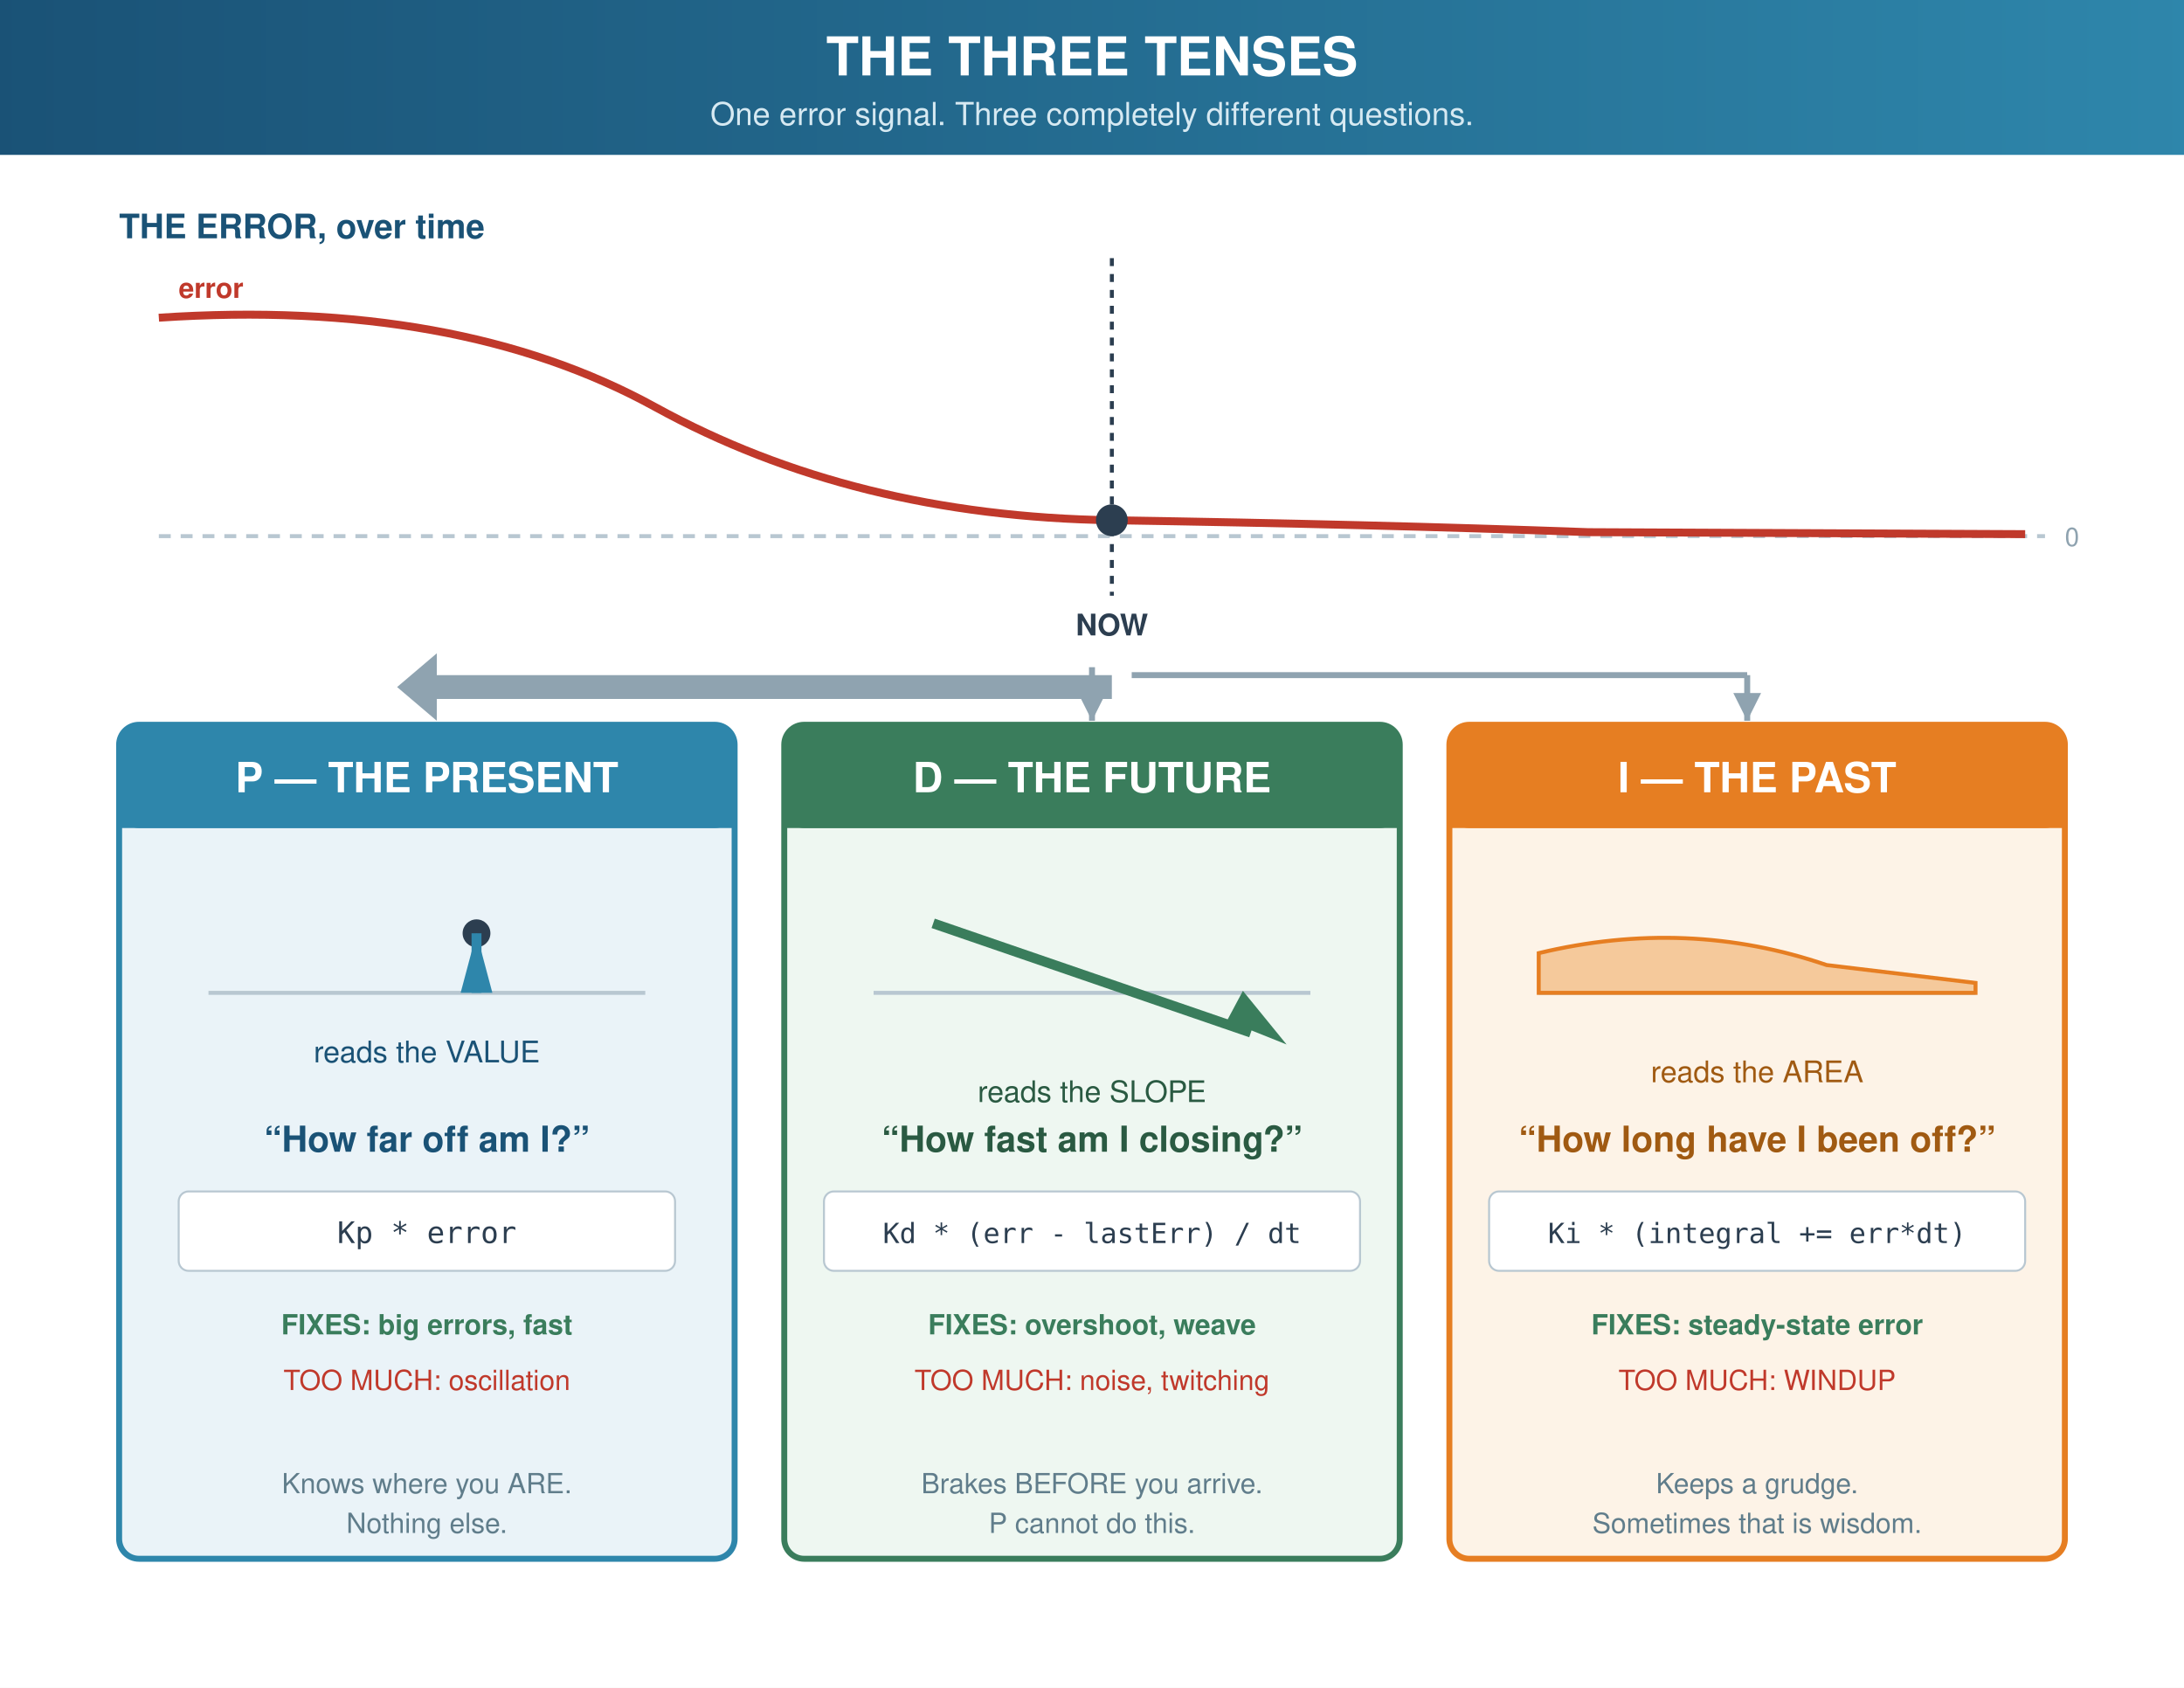
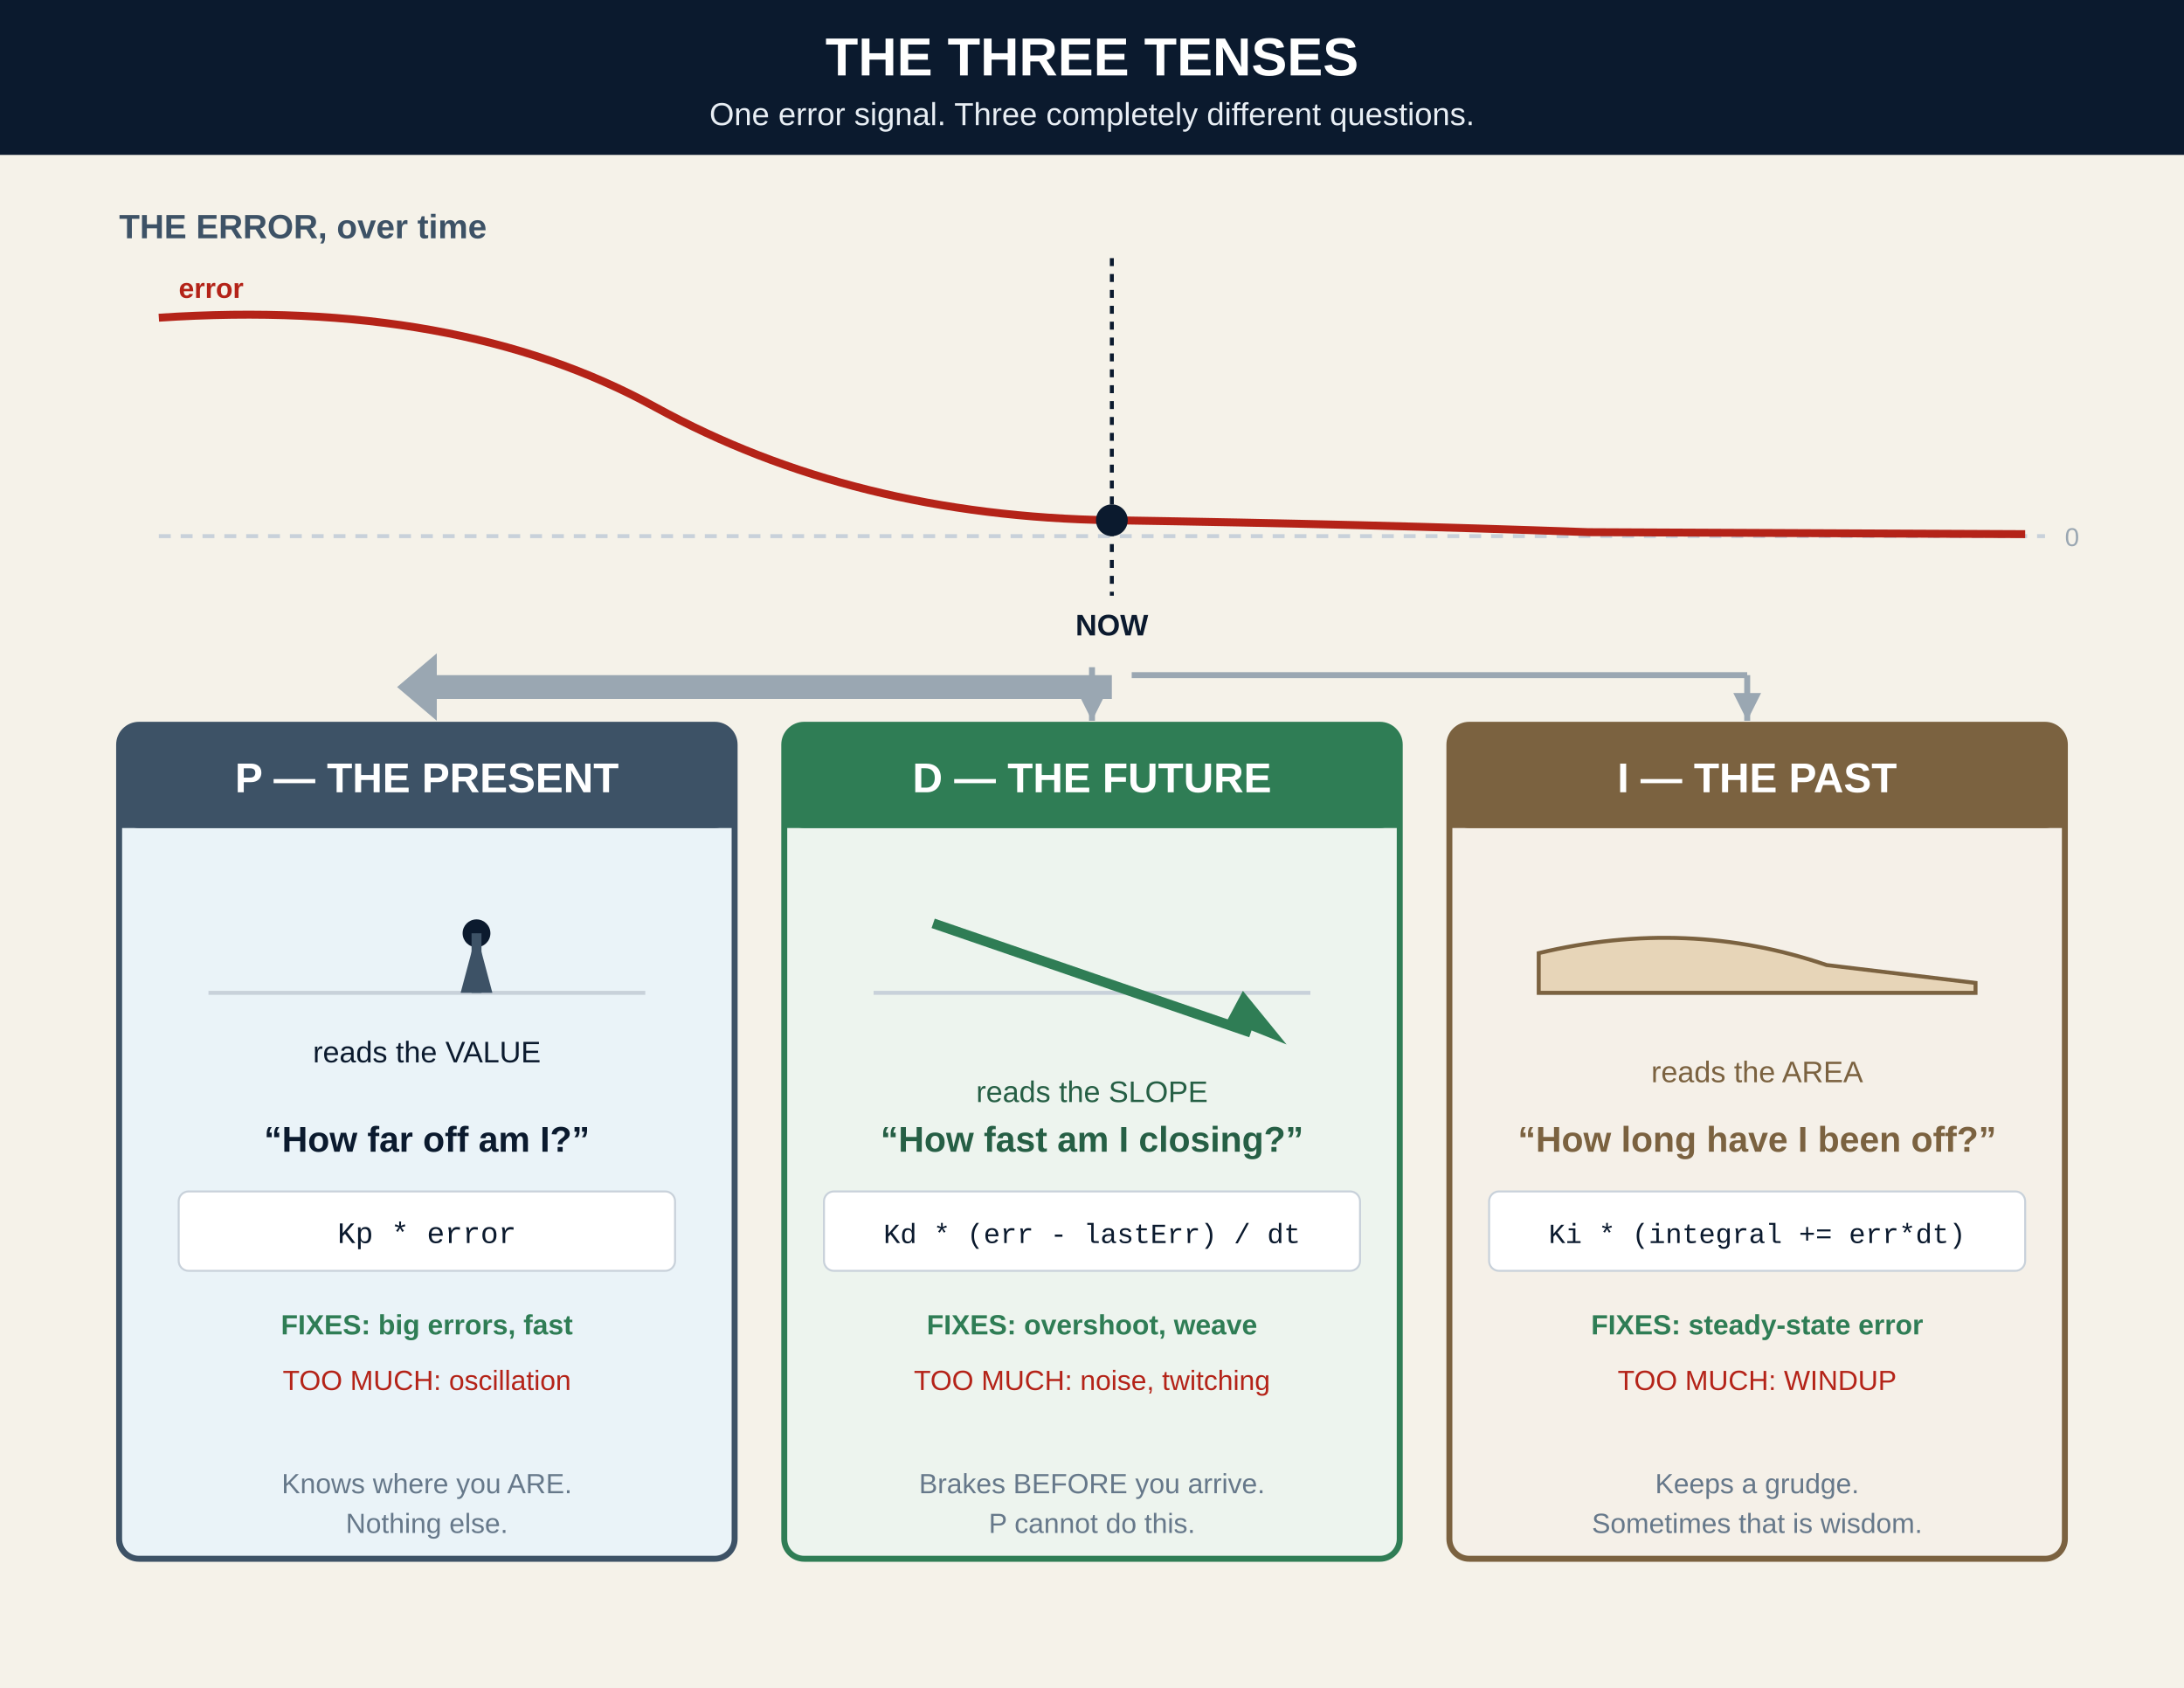
- <svg xmlns="http://www.w3.org/2000/svg" viewBox="0 0 1100 850" font-family="Helvetica, Arial, sans-serif">
+ <svg xmlns="http://www.w3.org/2000/svg" viewBox="0 0 1100 850" font-family="Arial, Helvetica, sans-serif" width="1100" height="850">
  <defs>
-     <linearGradient id="band" x1="0" y1="0" x2="1" y2="0">
-       <stop offset="0%" stop-color="#1a5276" />
-       <stop offset="100%" stop-color="#2e86ab" />
-     </linearGradient>
-   </defs>
-   <rect width="1100" height="850" fill="#ffffff" />
-   <rect x="0" y="0" width="1100" height="78" fill="url(#band)" />
-   <text x="550" y="38" fill="#ffffff" font-size="27" font-weight="bold" text-anchor="middle">THE THREE TENSES</text>
-   <text x="550" y="63" fill="#d6e9f2" font-size="16" text-anchor="middle">One error signal. Three completely different questions.</text>
-   <text x="60" y="120" fill="#1a5276" font-size="17" font-weight="bold">THE ERROR, over time</text>
-   <line x1="80" y1="270" x2="1030" y2="270" stroke="#b8c7d1" stroke-width="2" stroke-dasharray="6,5" />
-   <text x="1040" y="275" fill="#8fa3b0" font-size="13">0</text>
-   <path d="M 80 160 Q 230 150 330 205 T 560 262 T 800 268 L 1020 269" fill="none" stroke="#c0392b" stroke-width="4" />
-   <text x="90" y="150" fill="#c0392b" font-size="14" font-weight="bold">error</text>
-   <line x1="560" y1="130" x2="560" y2="300" stroke="#2c3e50" stroke-width="2" stroke-dasharray="4,4" />
-   <circle cx="560" cy="262" r="8" fill="#2c3e50" />
-   <text x="560" y="320" fill="#2c3e50" font-size="15" font-weight="bold" text-anchor="middle">NOW</text>
-   <rect x="60" y="365" width="310" height="420" rx="10" fill="#eaf3f8" stroke="#2e86ab" stroke-width="3" />
-   <rect x="60" y="365" width="310" height="52" rx="10" fill="#2e86ab" />
-   <rect x="60" y="405" width="310" height="12" fill="#2e86ab" />
-   <text x="215" y="399" fill="#ffffff" font-size="21" font-weight="bold" text-anchor="middle">P — THE PRESENT</text>
-   <line x1="105" y1="500" x2="325" y2="500" stroke="#b8c7d1" stroke-width="2" />
-   <circle cx="240" cy="470" r="7" fill="#2c3e50" />
-   <polygon points="240,470 232,500 248,500" fill="#2e86ab" />
-   <line x1="240" y1="470" x2="240" y2="500" stroke="#2e86ab" stroke-width="5" />
-   <text x="215" y="535" fill="#1a5276" font-size="15" text-anchor="middle">reads the VALUE</text>
-   <text x="215" y="580" fill="#1a5276" font-size="18" font-weight="bold" text-anchor="middle">“How far off am I?”</text>
-   <rect x="90" y="600" width="250" height="40" rx="5" fill="#ffffff" stroke="#b8c7d1" />
-   <text x="215" y="626" fill="#2c3e50" font-size="15" font-family="Consolas, monospace" text-anchor="middle">Kp * error</text>
-   <text x="215" y="672" fill="#3a7d5c" font-size="14" text-anchor="middle" font-weight="bold">FIXES: big errors, fast</text>
-   <text x="215" y="700" fill="#c0392b" font-size="14" text-anchor="middle">TOO MUCH: oscillation</text>
-   <text x="215" y="752" fill="#607d8b" font-size="14" text-anchor="middle">Knows where you ARE.</text>
-   <text x="215" y="772" fill="#607d8b" font-size="14" text-anchor="middle">Nothing else.</text>
-   <rect x="395" y="365" width="310" height="420" rx="10" fill="#eef7f1" stroke="#3a7d5c" stroke-width="3" />
-   <rect x="395" y="365" width="310" height="52" rx="10" fill="#3a7d5c" />
-   <rect x="395" y="405" width="310" height="12" fill="#3a7d5c" />
-   <text x="550" y="399" fill="#ffffff" font-size="21" font-weight="bold" text-anchor="middle">D — THE FUTURE</text>
-   <line x1="440" y1="500" x2="660" y2="500" stroke="#b8c7d1" stroke-width="2" />
-   <line x1="470" y1="465" x2="630" y2="520" stroke="#3a7d5c" stroke-width="5" />
-   <polygon points="648,526 618,514 626,499" fill="#3a7d5c" />
-   <text x="550" y="555" fill="#2a5a42" font-size="15" text-anchor="middle">reads the SLOPE</text>
-   <text x="550" y="580" fill="#2a5a42" font-size="18" font-weight="bold" text-anchor="middle">“How fast am I closing?”</text>
-   <rect x="415" y="600" width="270" height="40" rx="5" fill="#ffffff" stroke="#b8c7d1" />
-   <text x="550" y="626" fill="#2c3e50" font-size="14" font-family="Consolas, monospace" text-anchor="middle">Kd * (err - lastErr) / dt</text>
-   <text x="550" y="672" fill="#3a7d5c" font-size="14" text-anchor="middle" font-weight="bold">FIXES: overshoot, weave</text>
-   <text x="550" y="700" fill="#c0392b" font-size="14" text-anchor="middle">TOO MUCH: noise, twitching</text>
-   <text x="550" y="752" fill="#607d8b" font-size="14" text-anchor="middle">Brakes BEFORE you arrive.</text>
-   <text x="550" y="772" fill="#607d8b" font-size="14" text-anchor="middle">P cannot do this.</text>
-   <rect x="730" y="365" width="310" height="420" rx="10" fill="#fdf3e7" stroke="#e67e22" stroke-width="3" />
-   <rect x="730" y="365" width="310" height="52" rx="10" fill="#e67e22" />
-   <rect x="730" y="405" width="310" height="12" fill="#e67e22" />
-   <text x="885" y="399" fill="#ffffff" font-size="21" font-weight="bold" text-anchor="middle">I — THE PAST</text>
-   <line x1="775" y1="500" x2="995" y2="500" stroke="#b8c7d1" stroke-width="2" />
-   <path d="M 775 500 L 775 480 Q 850 462 920 486 L 995 495 L 995 500 Z" fill="#f5c99b" stroke="#e67e22" stroke-width="2" />
-   <text x="885" y="545" fill="#a05a12" font-size="15" text-anchor="middle">reads the AREA</text>
-   <text x="885" y="580" fill="#a05a12" font-size="18" font-weight="bold" text-anchor="middle">“How long have I been off?”</text>
-   <rect x="750" y="600" width="270" height="40" rx="5" fill="#ffffff" stroke="#b8c7d1" />
-   <text x="885" y="626" fill="#2c3e50" font-size="14" font-family="Consolas, monospace" text-anchor="middle">Ki * (integral += err*dt)</text>
-   <text x="885" y="672" fill="#3a7d5c" font-size="14" text-anchor="middle" font-weight="bold">FIXES: steady-state error</text>
-   <text x="885" y="700" fill="#c0392b" font-size="14" text-anchor="middle">TOO MUCH: WINDUP</text>
-   <text x="885" y="752" fill="#607d8b" font-size="14" text-anchor="middle">Keeps a grudge.</text>
-   <text x="885" y="772" fill="#607d8b" font-size="14" text-anchor="middle">Sometimes that is wisdom.</text>
-   <polygon points="560,332 560,352 220,352 220,363 200,346 220,329 220,340 560,340" fill="#8fa3b0" />
+     </defs>
+   <rect width="1100" height="850" fill="#F5F2E9" />
+   <rect x="0" y="0" width="1100" height="78" fill="#0B1A2E" />
+   <text x="550" y="38" fill="#FFFFFF" font-size="27" font-weight="bold" text-anchor="middle" font-family="Arial, Helvetica, sans-serif">THE THREE TENSES</text>
+   <text x="550" y="63" fill="#E8EEF4" font-size="16" text-anchor="middle" font-family="Arial, Helvetica, sans-serif">One error signal. Three completely different questions.</text>
+   <text x="60" y="120" fill="#3D5266" font-size="17" font-weight="bold" font-family="Arial, Helvetica, sans-serif">THE ERROR, over time</text>
+   <line x1="80" y1="270" x2="1030" y2="270" stroke="#C8D1DA" stroke-width="2" stroke-dasharray="6,5" />
+   <text x="1040" y="275" fill="#9AA7B2" font-size="13" font-family="Arial, Helvetica, sans-serif">0</text>
+   <path d="M 80 160 Q 230 150 330 205 T 560 262 T 800 268 L 1020 269" fill="none" stroke="#B42318" stroke-width="4" />
+   <text x="90" y="150" fill="#B42318" font-size="14" font-weight="bold" font-family="Arial, Helvetica, sans-serif">error</text>
+   <line x1="560" y1="130" x2="560" y2="300" stroke="#0B1A2E" stroke-width="2" stroke-dasharray="4,4" />
+   <circle cx="560" cy="262" r="8" fill="#0B1A2E" />
+   <text x="560" y="320" fill="#0B1A2E" font-size="15" font-weight="bold" text-anchor="middle" font-family="Arial, Helvetica, sans-serif">NOW</text>
+   <rect x="60" y="365" width="310" height="420" rx="10" fill="#eaf3f8" stroke="#3D5266" stroke-width="3" />
+   <rect x="60" y="365" width="310" height="52" rx="10" fill="#3D5266" />
+   <rect x="60" y="405" width="310" height="12" fill="#3D5266" />
+   <text x="215" y="399" fill="#FFFFFF" font-size="21" font-weight="bold" text-anchor="middle" font-family="Arial, Helvetica, sans-serif">P — THE PRESENT</text>
+   <line x1="105" y1="500" x2="325" y2="500" stroke="#C8D1DA" stroke-width="2" />
+   <circle cx="240" cy="470" r="7" fill="#0B1A2E" />
+   <polygon points="240,470 232,500 248,500" fill="#3D5266" />
+   <line x1="240" y1="470" x2="240" y2="500" stroke="#3D5266" stroke-width="5" />
+   <text x="215" y="535" fill="#0B1A2E" font-size="15" text-anchor="middle" font-family="Arial, Helvetica, sans-serif">reads the VALUE</text>
+   <text x="215" y="580" fill="#0B1A2E" font-size="18" font-weight="bold" text-anchor="middle" font-family="Arial, Helvetica, sans-serif">“How far off am I?”</text>
+   <rect x="90" y="600" width="250" height="40" rx="5" fill="#FFFFFF" stroke="#C8D1DA" />
+   <text x="215" y="626" fill="#0B1A2E" font-size="15" font-family="Courier New, monospace" text-anchor="middle">Kp * error</text>
+   <text x="215" y="672" fill="#2F7D55" font-size="14" text-anchor="middle" font-weight="bold" font-family="Arial, Helvetica, sans-serif">FIXES: big errors, fast</text>
+   <text x="215" y="700" fill="#B42318" font-size="14" text-anchor="middle" font-family="Arial, Helvetica, sans-serif">TOO MUCH: oscillation</text>
+   <text x="215" y="752" fill="#66788A" font-size="14" text-anchor="middle" font-family="Arial, Helvetica, sans-serif">Knows where you ARE.</text>
+   <text x="215" y="772" fill="#66788A" font-size="14" text-anchor="middle" font-family="Arial, Helvetica, sans-serif">Nothing else.</text>
+   <rect x="395" y="365" width="310" height="420" rx="10" fill="#EDF4EE" stroke="#2F7D55" stroke-width="3" />
+   <rect x="395" y="365" width="310" height="52" rx="10" fill="#2F7D55" />
+   <rect x="395" y="405" width="310" height="12" fill="#2F7D55" />
+   <text x="550" y="399" fill="#FFFFFF" font-size="21" font-weight="bold" text-anchor="middle" font-family="Arial, Helvetica, sans-serif">D — THE FUTURE</text>
+   <line x1="440" y1="500" x2="660" y2="500" stroke="#C8D1DA" stroke-width="2" />
+   <line x1="470" y1="465" x2="630" y2="520" stroke="#2F7D55" stroke-width="5" />
+   <polygon points="648,526 618,514 626,499" fill="#2F7D55" />
+   <text x="550" y="555" fill="#265F45" font-size="15" text-anchor="middle" font-family="Arial, Helvetica, sans-serif">reads the SLOPE</text>
+   <text x="550" y="580" fill="#265F45" font-size="18" font-weight="bold" text-anchor="middle" font-family="Arial, Helvetica, sans-serif">“How fast am I closing?”</text>
+   <rect x="415" y="600" width="270" height="40" rx="5" fill="#FFFFFF" stroke="#C8D1DA" />
+   <text x="550" y="626" fill="#0B1A2E" font-size="14" font-family="Courier New, monospace" text-anchor="middle">Kd * (err - lastErr) / dt</text>
+   <text x="550" y="672" fill="#2F7D55" font-size="14" text-anchor="middle" font-weight="bold" font-family="Arial, Helvetica, sans-serif">FIXES: overshoot, weave</text>
+   <text x="550" y="700" fill="#B42318" font-size="14" text-anchor="middle" font-family="Arial, Helvetica, sans-serif">TOO MUCH: noise, twitching</text>
+   <text x="550" y="752" fill="#66788A" font-size="14" text-anchor="middle" font-family="Arial, Helvetica, sans-serif">Brakes BEFORE you arrive.</text>
+   <text x="550" y="772" fill="#66788A" font-size="14" text-anchor="middle" font-family="Arial, Helvetica, sans-serif">P cannot do this.</text>
+   <rect x="730" y="365" width="310" height="420" rx="10" fill="#F5F0E8" stroke="#7B6240" stroke-width="3" />
+   <rect x="730" y="365" width="310" height="52" rx="10" fill="#7B6240" />
+   <rect x="730" y="405" width="310" height="12" fill="#7B6240" />
+   <text x="885" y="399" fill="#FFFFFF" font-size="21" font-weight="bold" text-anchor="middle" font-family="Arial, Helvetica, sans-serif">I — THE PAST</text>
+   <line x1="775" y1="500" x2="995" y2="500" stroke="#C8D1DA" stroke-width="2" />
+   <path d="M 775 500 L 775 480 Q 850 462 920 486 L 995 495 L 995 500 Z" fill="#E7D5B8" stroke="#7B6240" stroke-width="2" />
+   <text x="885" y="545" fill="#7B6240" font-size="15" text-anchor="middle" font-family="Arial, Helvetica, sans-serif">reads the AREA</text>
+   <text x="885" y="580" fill="#7B6240" font-size="18" font-weight="bold" text-anchor="middle" font-family="Arial, Helvetica, sans-serif">“How long have I been off?”</text>
+   <rect x="750" y="600" width="270" height="40" rx="5" fill="#FFFFFF" stroke="#C8D1DA" />
+   <text x="885" y="626" fill="#0B1A2E" font-size="14" font-family="Courier New, monospace" text-anchor="middle">Ki * (integral += err*dt)</text>
+   <text x="885" y="672" fill="#2F7D55" font-size="14" text-anchor="middle" font-weight="bold" font-family="Arial, Helvetica, sans-serif">FIXES: steady-state error</text>
+   <text x="885" y="700" fill="#B42318" font-size="14" text-anchor="middle" font-family="Arial, Helvetica, sans-serif">TOO MUCH: WINDUP</text>
+   <text x="885" y="752" fill="#66788A" font-size="14" text-anchor="middle" font-family="Arial, Helvetica, sans-serif">Keeps a grudge.</text>
+   <text x="885" y="772" fill="#66788A" font-size="14" text-anchor="middle" font-family="Arial, Helvetica, sans-serif">Sometimes that is wisdom.</text>
+   <polygon points="560,332 560,352 220,352 220,363 200,346 220,329 220,340 560,340" fill="#9AA7B2" />
  <polygon points="560,332 560,363 545,363 560,363" fill="none" />
-   <line x1="550" y1="336" x2="550" y2="363" stroke="#8fa3b0" stroke-width="3" />
-   <polygon points="550,363 543,349 557,349" fill="#8fa3b0" />
+   <line x1="550" y1="336" x2="550" y2="363" stroke="#9AA7B2" stroke-width="3" />
+   <polygon points="550,363 543,349 557,349" fill="#9AA7B2" />
  <polygon points="880,346 880,340 570,340 570,332 570,346" fill="none" />
-   <line x1="570" y1="340" x2="880" y2="340" stroke="#8fa3b0" stroke-width="3" />
-   <line x1="880" y1="340" x2="880" y2="363" stroke="#8fa3b0" stroke-width="3" />
-   <polygon points="880,363 873,349 887,349" fill="#8fa3b0" />
+   <line x1="570" y1="340" x2="880" y2="340" stroke="#9AA7B2" stroke-width="3" />
+   <line x1="880" y1="340" x2="880" y2="363" stroke="#9AA7B2" stroke-width="3" />
+   <polygon points="880,363 873,349 887,349" fill="#9AA7B2" />
</svg>
